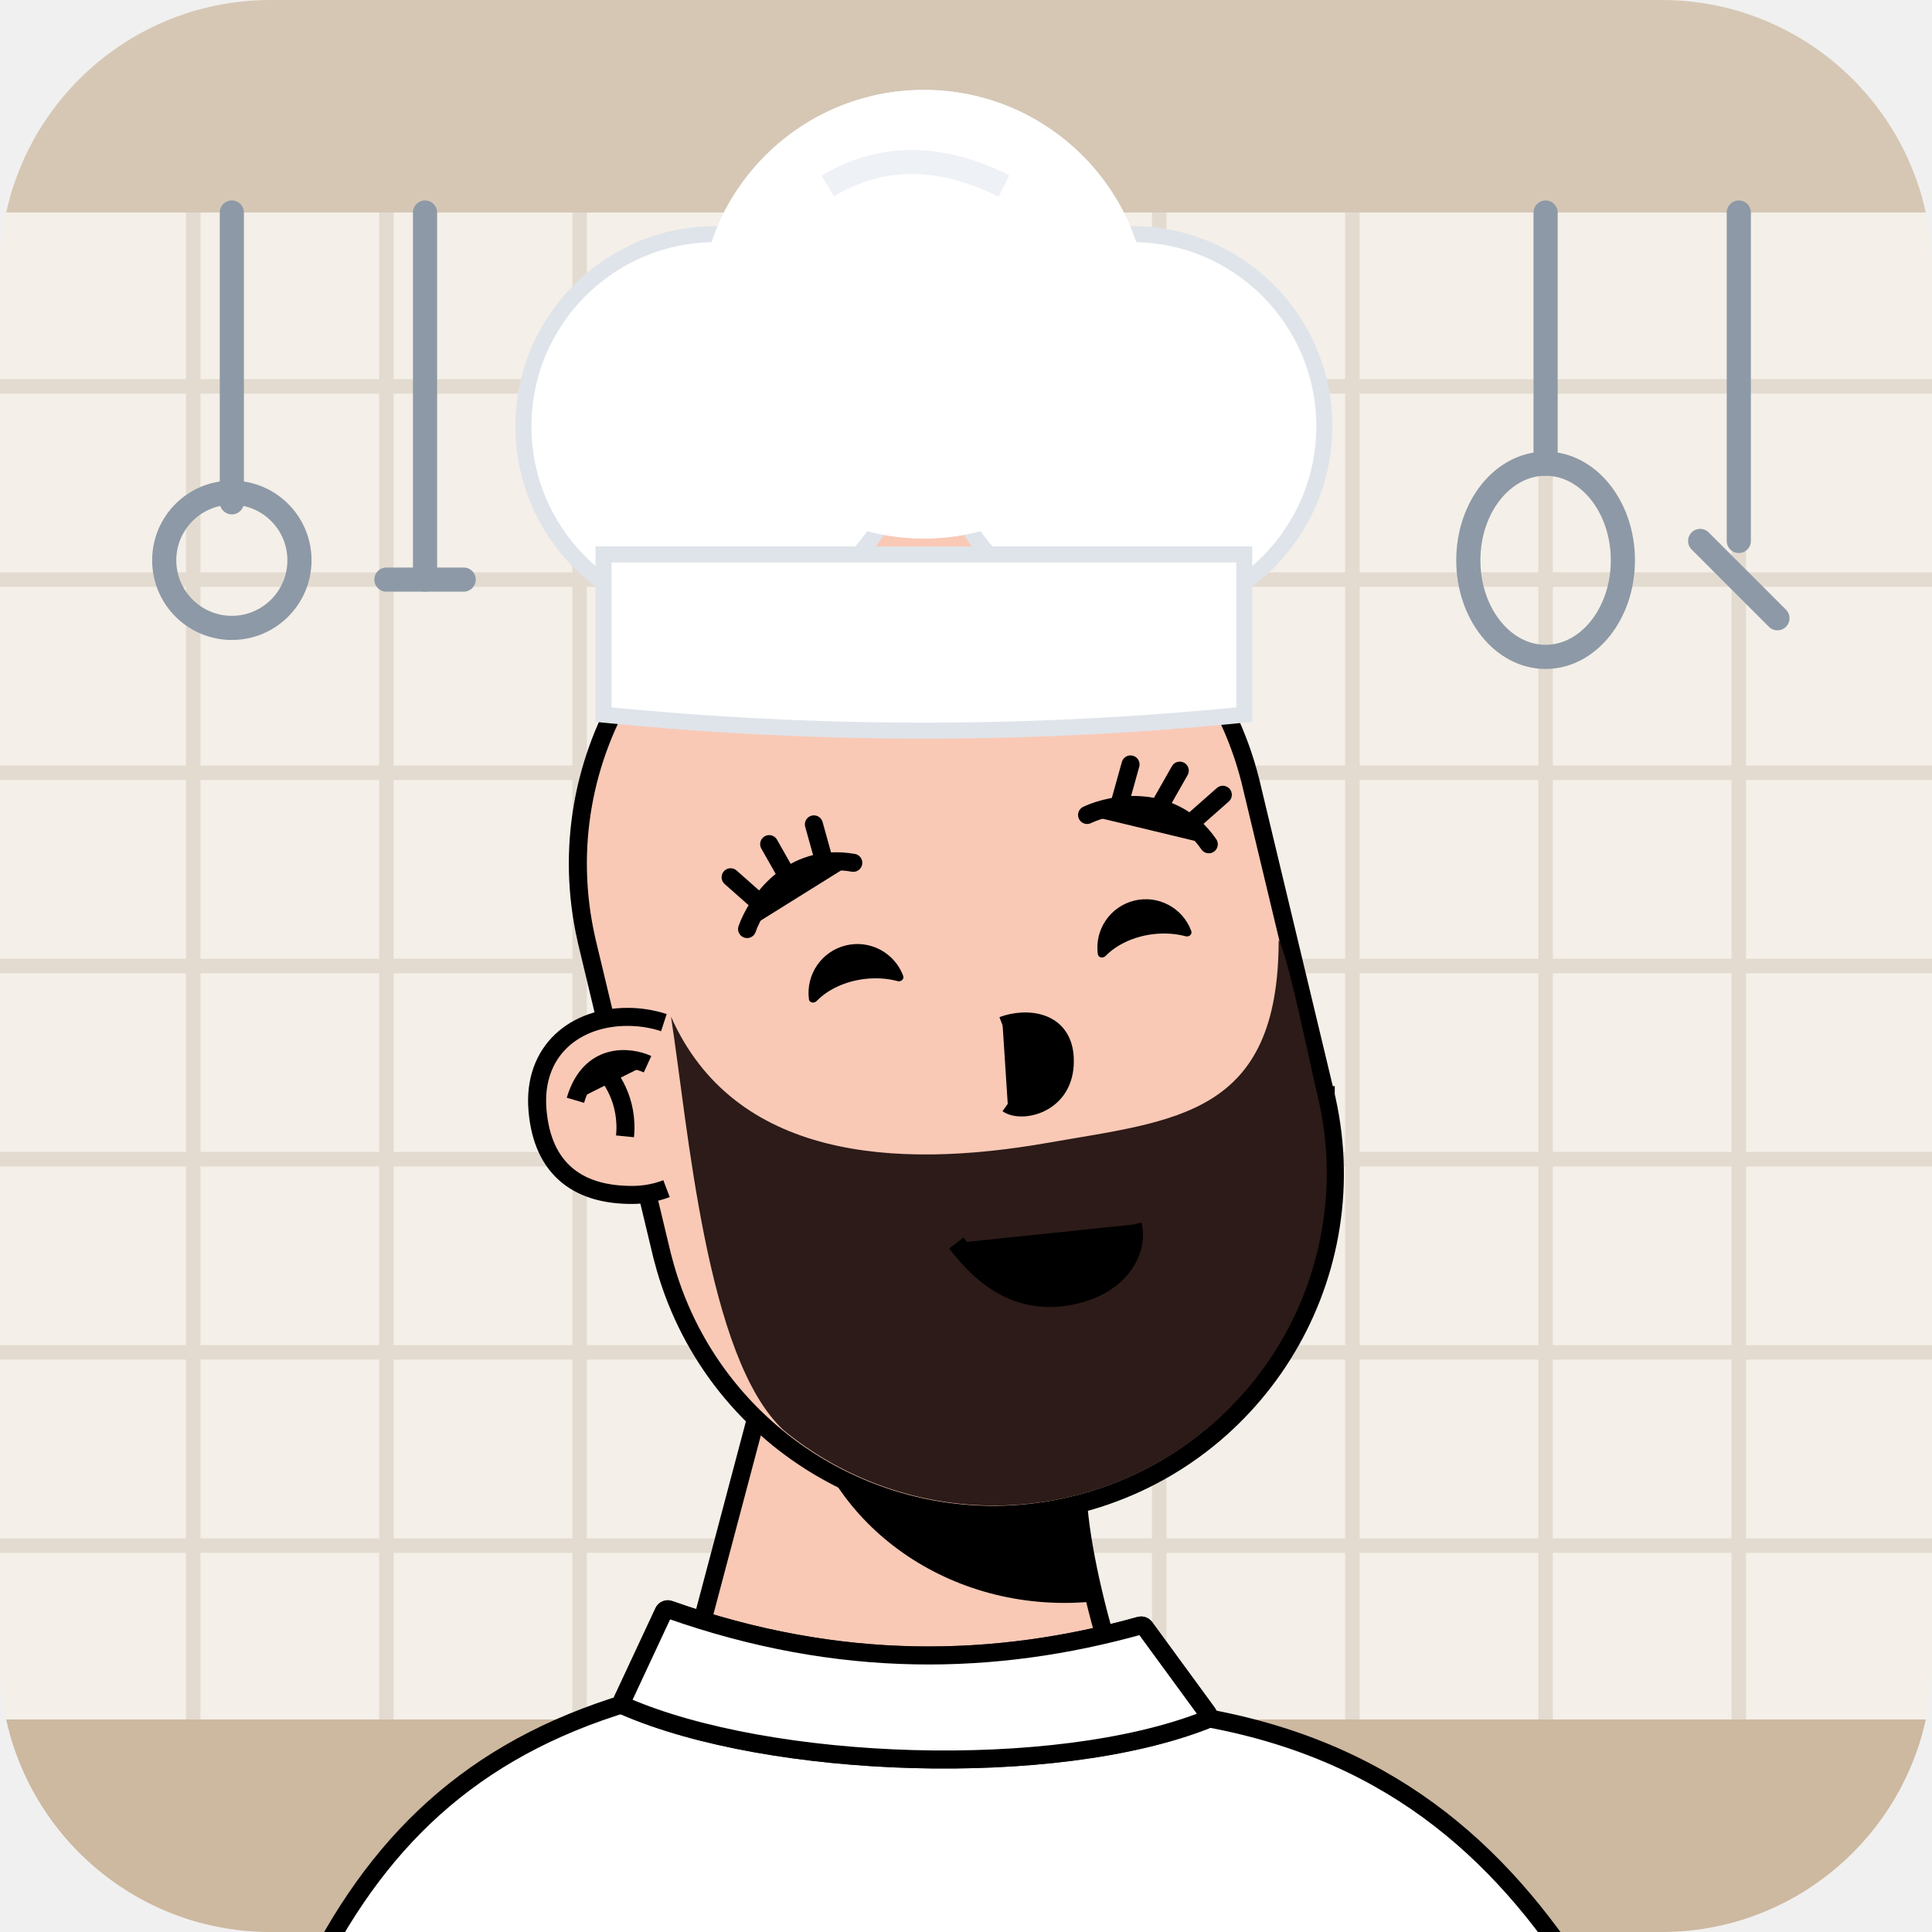
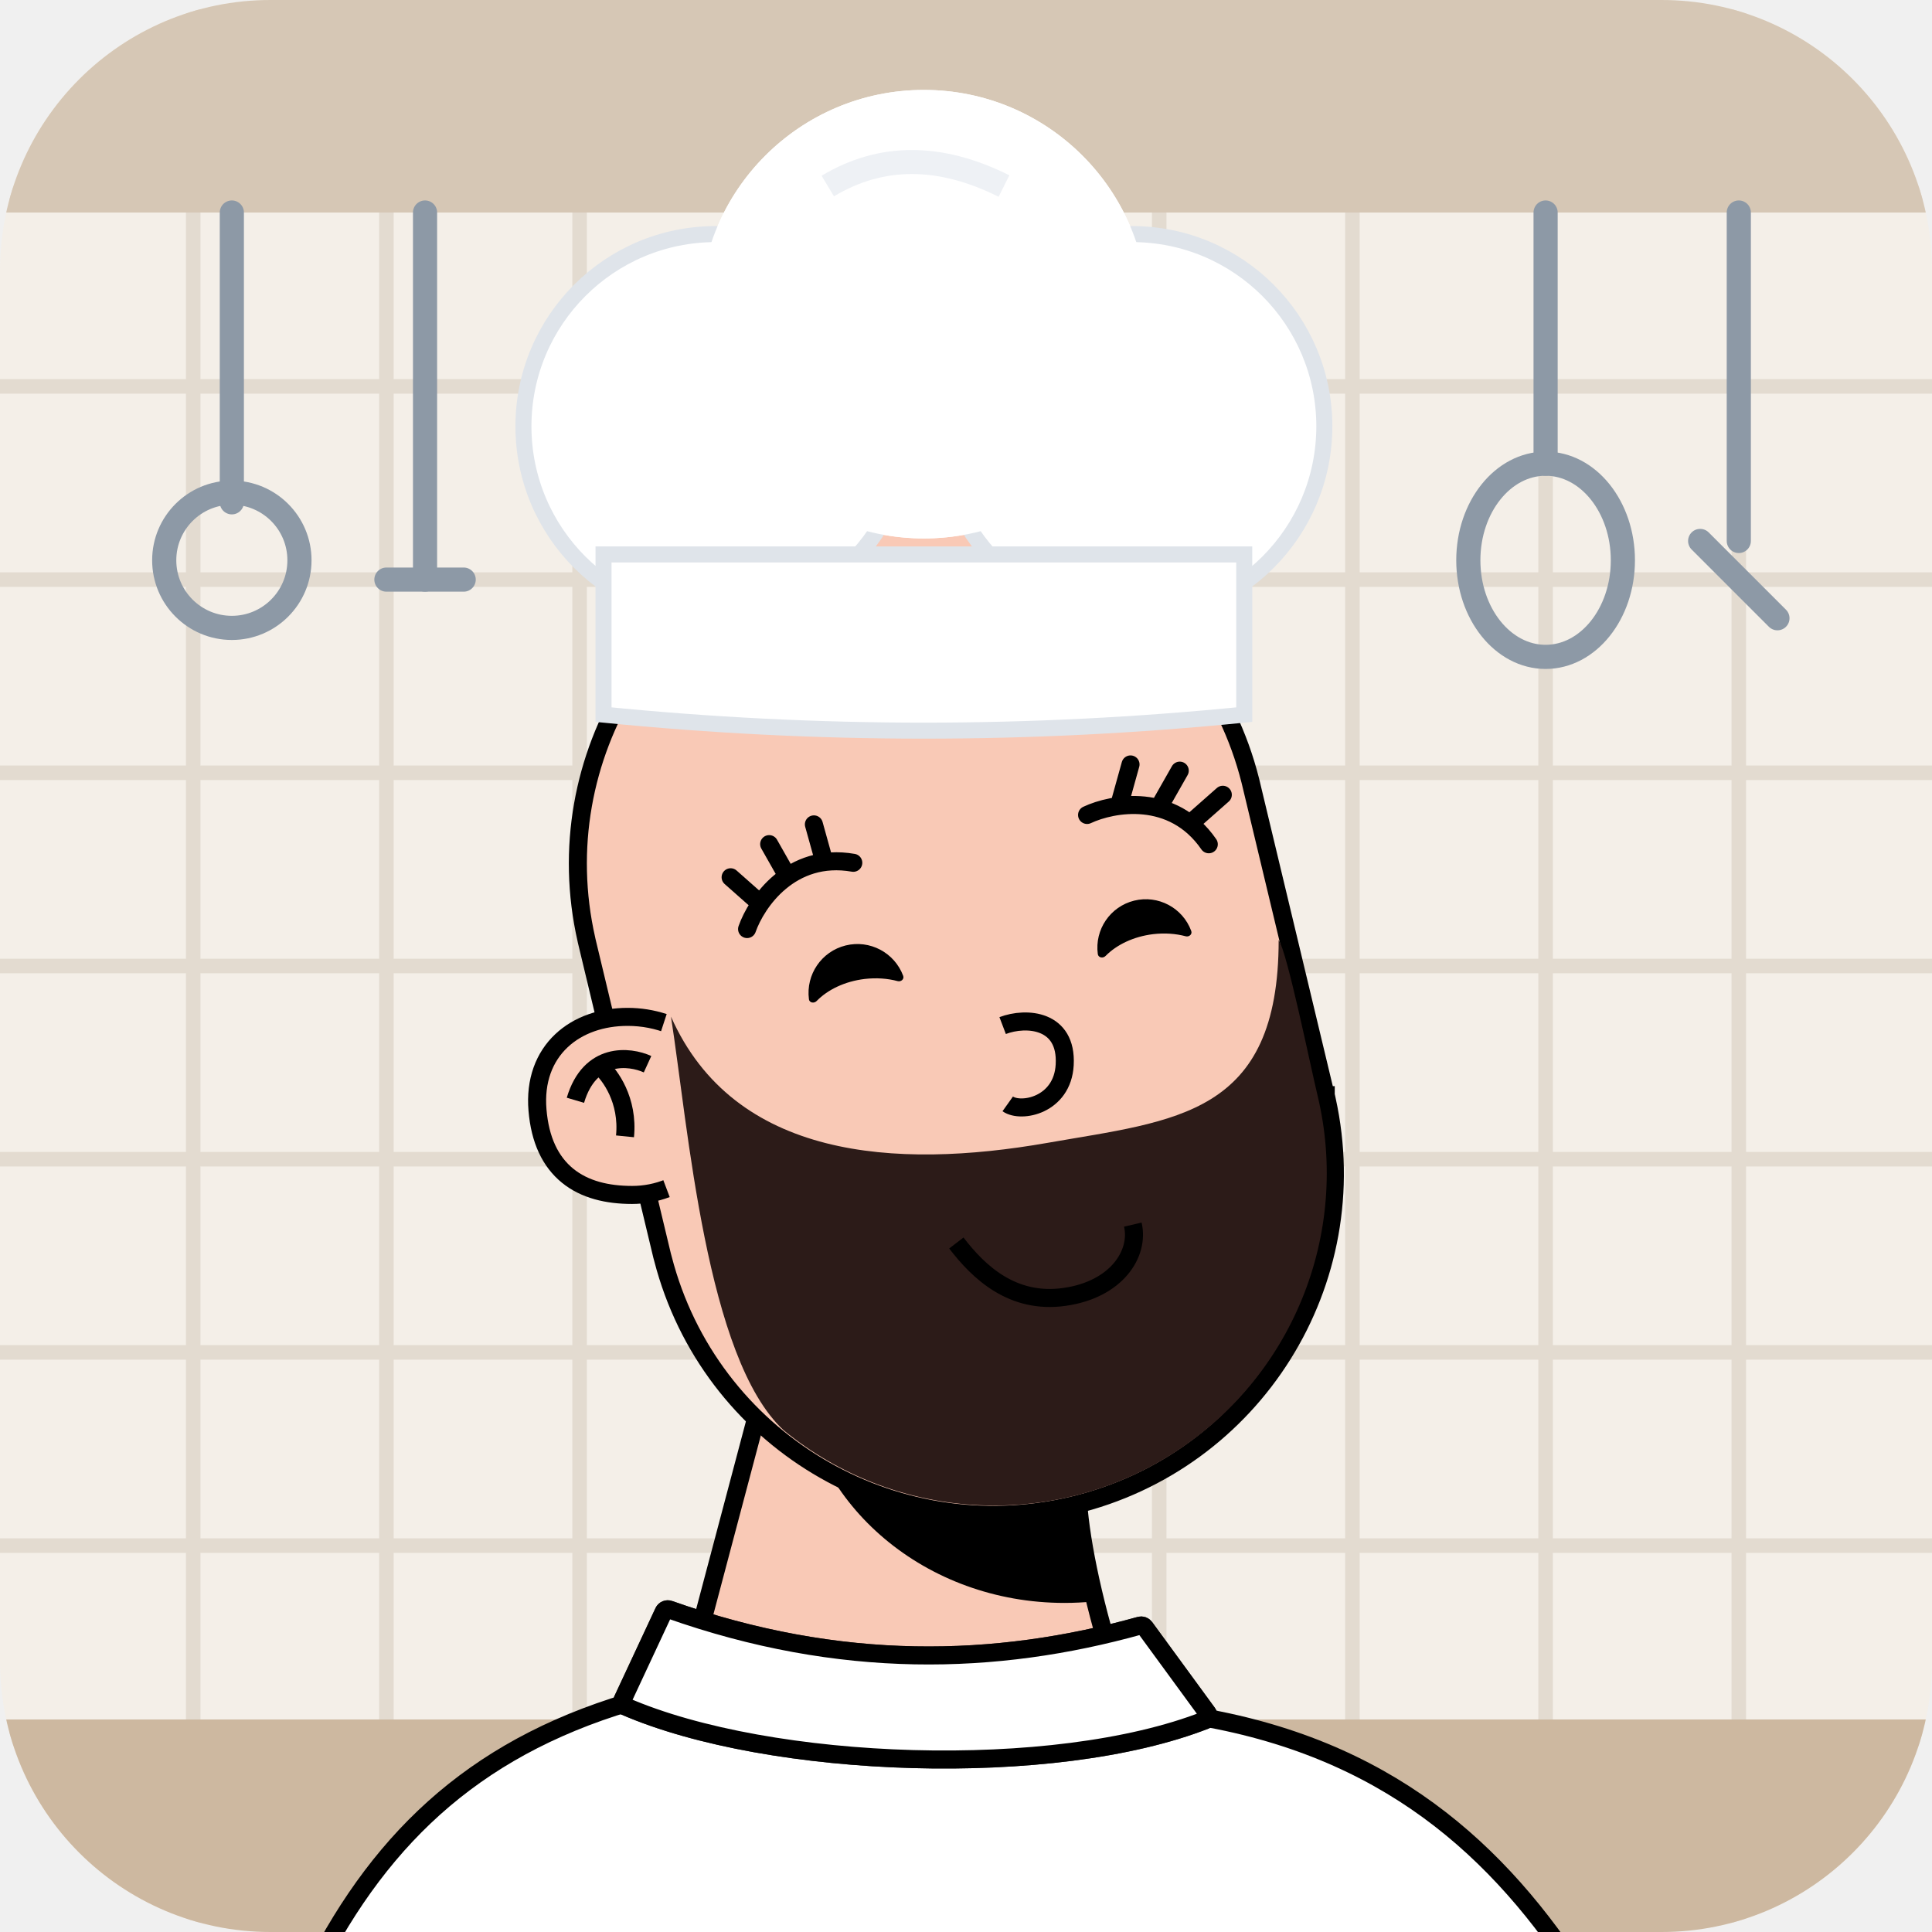
<svg xmlns="http://www.w3.org/2000/svg" viewBox="0 0 200 200" width="200" height="200">
  <defs>
    <clipPath id="cb-clip">
      <rect width="200" height="200" rx="28" />
    </clipPath>
  </defs>
  <g clip-path="url(#cb-clip)">
    <rect width="200" height="200" fill="#f4efe8" />
    <g stroke="#e3dbd0" stroke-width="1.5">
      <path d="M20 0 V200" />
      <path d="M0 20 H200" />
      <path d="M40 0 V200" />
      <path d="M0 40 H200" />
      <path d="M60 0 V200" />
      <path d="M0 60 H200" />
      <path d="M80 0 V200" />
      <path d="M0 80 H200" />
      <path d="M100 0 V200" />
      <path d="M0 100 H200" />
      <path d="M120 0 V200" />
      <path d="M0 120 H200" />
      <path d="M140 0 V200" />
      <path d="M0 140 H200" />
      <path d="M160 0 V200" />
      <path d="M0 160 H200" />
      <path d="M180 0 V200" />
      <path d="M0 180 H200" />
    </g>
    <rect x="0" y="0" width="200" height="22" fill="#d6c7b5" />
    <g stroke="#8d99a6" stroke-width="2.5" fill="none" stroke-linecap="round">
      <path d="M24 22 V52" />
      <circle cx="24" cy="58" r="7" />
      <path d="M44 22 V60" />
      <path d="M40 60 h8" />
      <path d="M160 22 V48" />
      <ellipse cx="160" cy="58" rx="8" ry="10" />
      <path d="M180 22 V56" />
      <path d="M176 56 l8 8" />
    </g>
    <rect x="0" y="178" width="200" height="22" fill="#cdb8a0" />
-     <svg x="15" y="32" width="168" height="168" viewBox="0 0 360 360">
+     <svg x="15" y="32" width="168" height="168" viewBox="0 0 360 360" fill="none" shape-rendering="auto">
      <mask id="viewboxMask">
        <rect width="360" height="360" rx="0" ry="0" x="0" y="0" fill="#fff" />
      </mask>
      <g mask="url(#viewboxMask)">
        <g transform="translate(80 23)">
          <path d="M154 319.5c-14.4-20-25.67-58.67-27-78L58.5 212 30 319.5h124Z" fill="#f9c9b6" stroke="#000" stroke-width="4" />
          <path d="M130.37 263.69c-2.1.2-4.22.31-6.37.31-30.78 0-56.05-21.57-58.76-49.1L127 241.5c.38 5.48 1.55 13.32 3.37 22.19Z" fill="#000" style="mix-blend-mode:multiply" />
          <path d="M181.94 151.37v.01l.1.4.14.65A75.72 75.72 0 0 1 34.93 187.7l-.2-.74L18 117.13l-.06-.29A75.72 75.72 0 0 1 165.2 81.55l.05.21.02.08.05.2.05.2v.01l16.4 68.44.08.34.08.34Z" fill="#f9c9b6" stroke="#000" stroke-width="4" />
          <g transform="translate(34 102.3)">
            <path d="M146.13 49.15A73.74 73.74 0 0 1 27.69 123.4C10.5 107.5 6.5 56 2.7 31.65c14 31.5 49.62 33.94 83.5 28 28.5-5 51.3-6 51.3-45 1.88 2.62 6.97 27.59 8.63 34.5Z" fill="#2c1b18" />
          </g>
        </g>
        <g transform="translate(170 183)">
          <path d="M10 24.16c4.94 6.45 12.43 13.6 23.98 11.96 11.55-1.62 16.68-9.6 15.17-16.04" stroke="#000000" stroke-width="4" />
        </g>
        <g transform="translate(110 102)">
          <path d="M99 10.21c5.67-2.66 19-5.1 27 6.5M23.58 35.52c2.07-5.9 9.68-17.12 23.56-14.7M26.07 29.46l-6.14-5.43M122.96 11.16l6.15-5.43M32.52 23.81l-4.04-7.13M115.51 7.51l4.05-7.13M40.6 20.2l-2.2-7.9M106.44 6.9l2.2-7.9" stroke="#000000" stroke-width="4" stroke-linecap="round" />
        </g>
        <g transform="translate(49 11)">
          <ellipse cx="147.85" cy="58.18" rx="6.86" ry="18.44" transform="rotate(117 147.85 58.18)" fill="#FCFDFF" />
        </g>
        <g transform="translate(142 119)">
          <path d="M5.29 34.07c.11.82 1.14 1 1.72.41 2.46-2.52 6.25-4.36 10.65-4.89 2.6-.3 5.1-.12 7.32.48.75.2 1.5-.44 1.23-1.17A10.84 10.84 0 0 0 5.3 34.07ZM69.38 24.07c.12.82 1.15 1 1.73.41 2.44-2.48 6.19-4.3 10.54-4.83 2.56-.3 5.03-.12 7.23.47.75.2 1.5-.44 1.23-1.17a10.74 10.74 0 0 0-20.73 5.12Z" fill="#000000" />
          <g transform="translate(-40 -8)" />
        </g>
        <g transform="rotate(-8 1149.44 -1186.92)">
          <path d="M12.3 12.34c5.45-1.24 14.38.62 12.42 10.54-1.74 8.82-11.1 9.3-13.72 6.82" stroke="#000" stroke-width="4" />
        </g>
        <g transform="translate(84 154)">
          <path d="M30.5 6.18A23.78 23.78 0 0 0 23.08 5c-10.5 0-19 6.5-18 18.5 1.04 12.5 8.5 17 19 17A19.6 19.6 0 0 0 31 39.23" stroke="#000" stroke-width="8" />
          <path d="M31.5 39.04a19.38 19.38 0 0 1-7.42 1.46c-10.5 0-17.96-4.5-19-17-1-12 7.5-18.5 18-18.5 3.14 0 6.19.6 8.92 1.73l-.5 32.3Z" fill="#f9c9b6" />
          <path d="M27.5 13.5c-4-1.83-12.8-2.8-16 8" stroke="#000" stroke-width="4" />
          <path d="M17 14c2.17 1.83 6.3 7.5 5.5 15.5" stroke="#000" stroke-width="4" />
          <g transform="translate(3 35)" />
        </g>
        <g transform="translate(53 272)">
          <g stroke="#000" stroke-width="4">
            <path d="M260.7 91H-12.64C3.67 61.66 26.86 42.98 64.44 34.4c16.02-3.65 34.67-5.47 56.56-5.47 9.46 0 16.81 1.44 23.8 3.35 2.58.7 5.18 1.5 7.84 2.3 4.4 1.34 8.97 2.72 13.91 3.86l.14.03.15.01c46.12 3.8 73.78 24.3 93.85 52.5Z" fill="#ffffff" />
            <path d="m52.93 36.58 9.15-19.6a1 1 0 0 1 1.25-.51c37.93 13.42 72.43 12.48 104.4 3.57a1 1 0 0 1 1.09.38l13.93 19.05a.98.98 0 0 1-.42 1.5c-33.6 13.2-96.67 10.95-128.91-3.07a.98.98 0 0 1-.49-1.32Z" fill="#ffffff" />
            <path opacity=".75" d="m52.93 36.58 9.15-19.6a1 1 0 0 1 1.25-.51c37.93 13.42 72.43 12.48 104.4 3.57a1 1 0 0 1 1.09.38l13.93 19.05a.98.98 0 0 1-.42 1.5c-33.6 13.2-96.67 10.95-128.91-3.07a.98.98 0 0 1-.49-1.32Z" fill="#fff" />
          </g>
        </g>
      </g>
    </svg>
    <g transform="translate(95.64 72.32) scale(0.82908)">
      <circle cx="-26" cy="-34" r="24" fill="#ffffff" />
      <circle cx="26" cy="-34" r="24" fill="#ffffff" />
      <circle cx="0" cy="-48" r="28" fill="#ffffff" />
      <circle cx="-26" cy="-34" r="24" fill="none" stroke="#dfe4ea" stroke-width="2" />
      <circle cx="26" cy="-34" r="24" fill="none" stroke="#dfe4ea" stroke-width="2" />
      <circle cx="0" cy="-48" r="28" fill="#ffffff" />
      <path d="M-40 -18 H40 V2 Q0 6 -40 2 Z" fill="#ffffff" stroke="#dfe4ea" stroke-width="2" />
      <path d="M-12 -64 Q-2 -70 10 -64" fill="none" stroke="#eef1f5" stroke-width="3" />
    </g>
  </g>
</svg>
